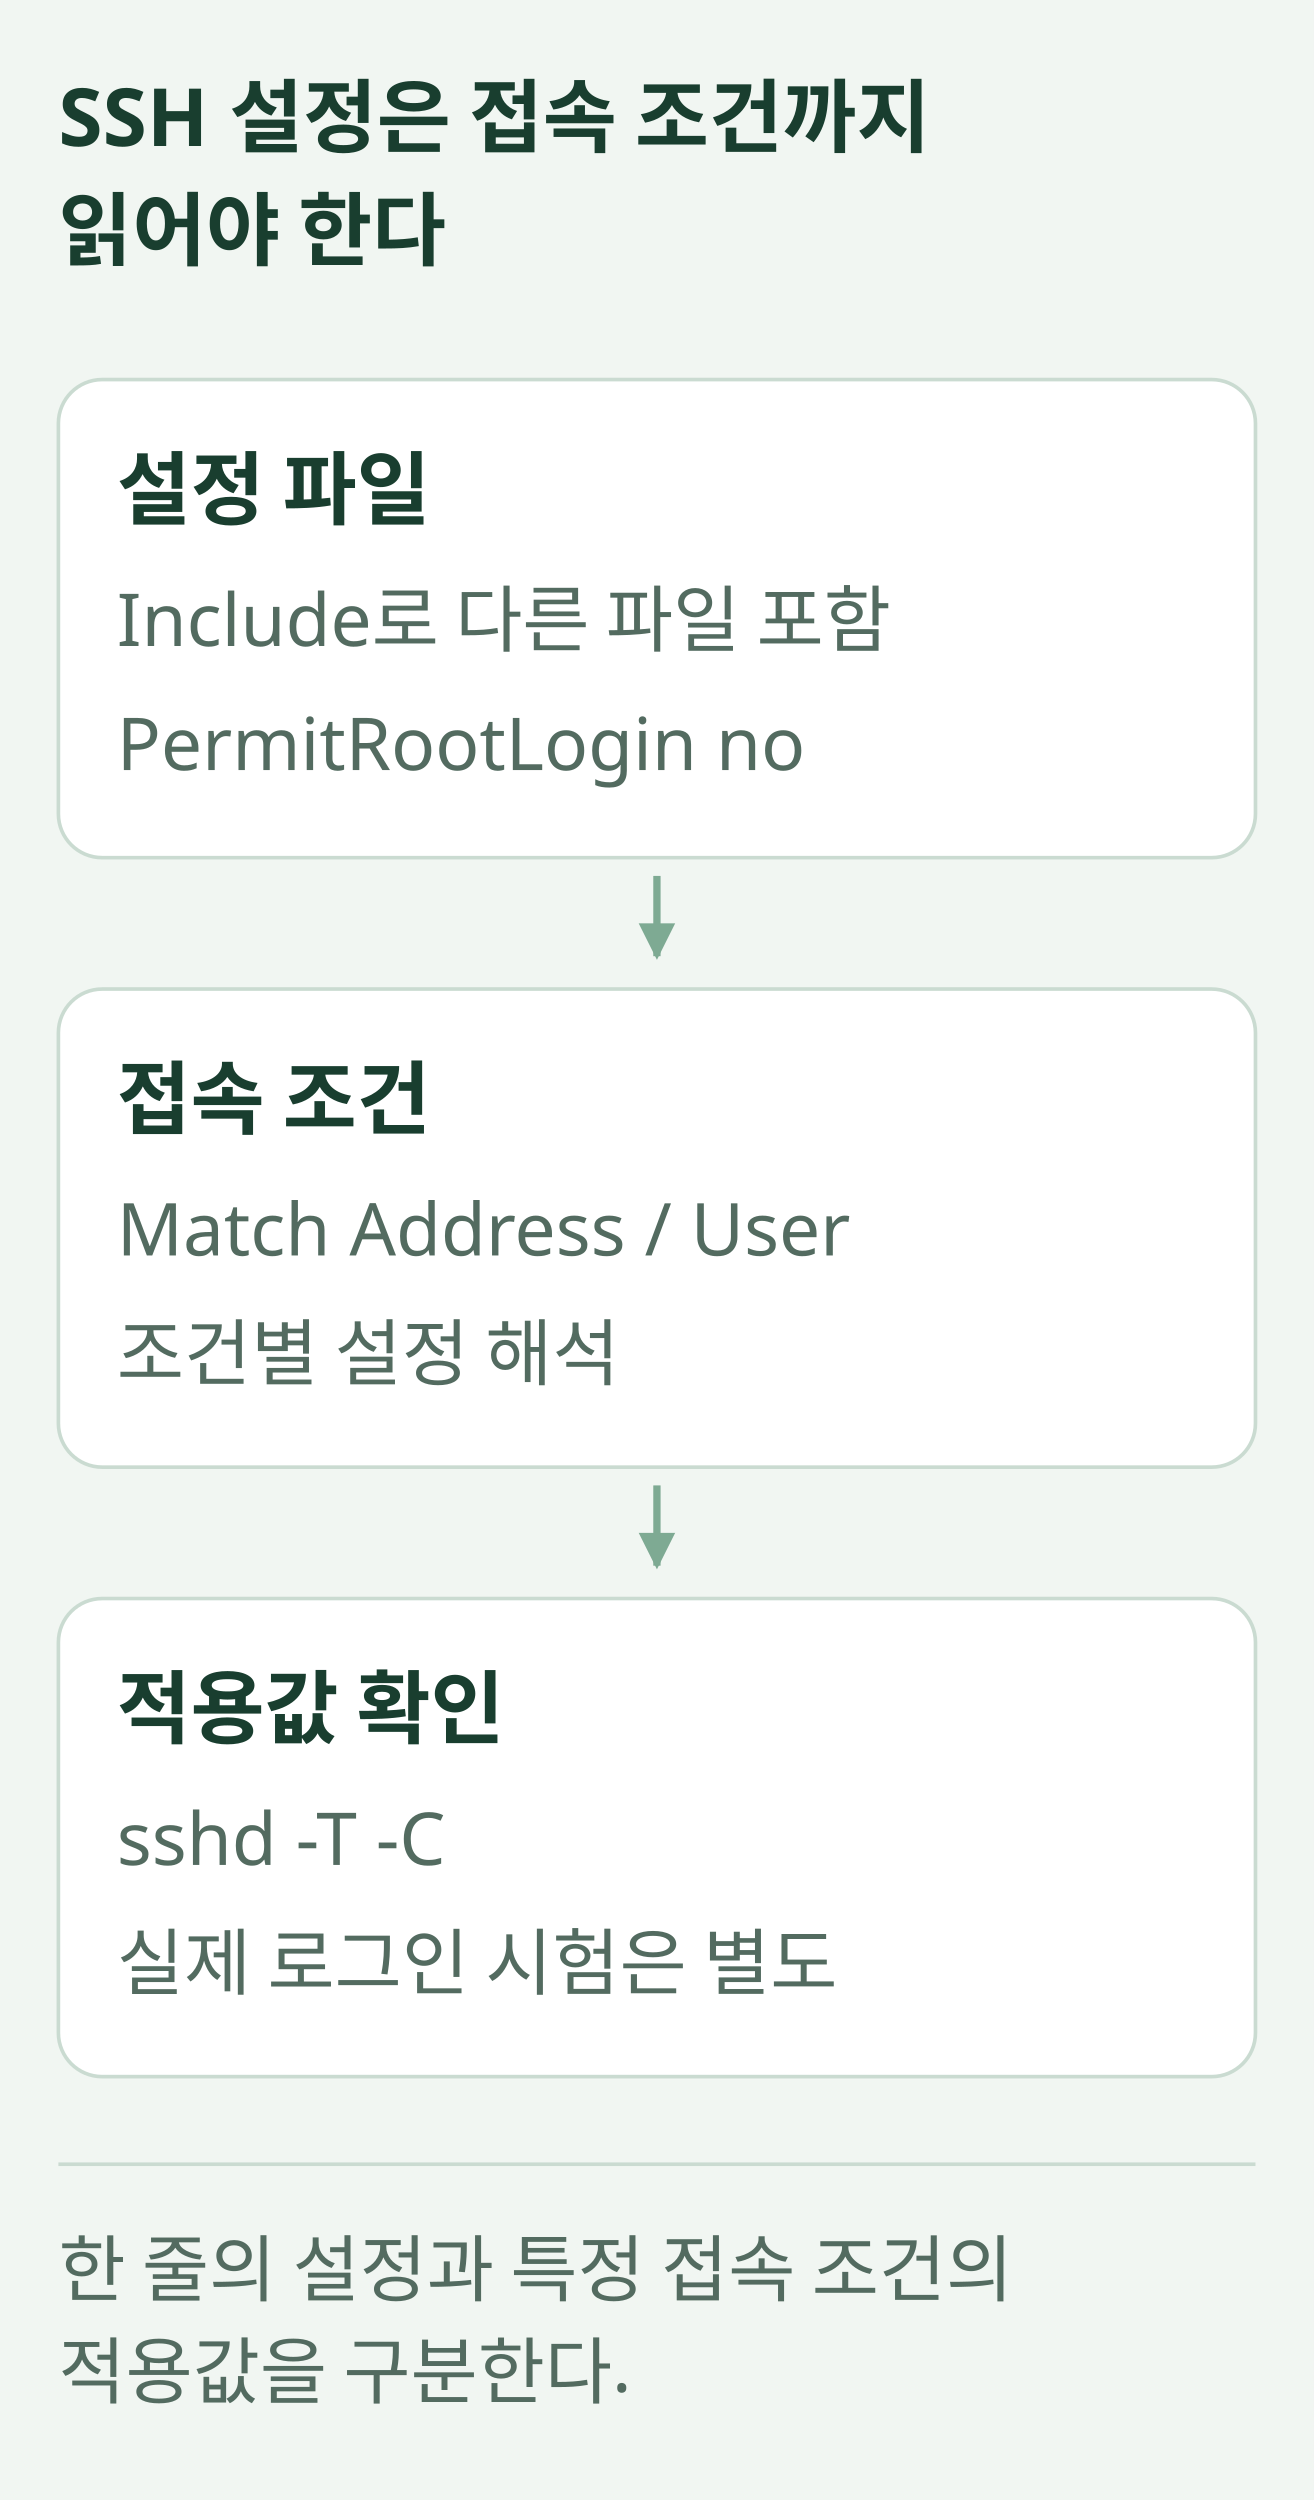
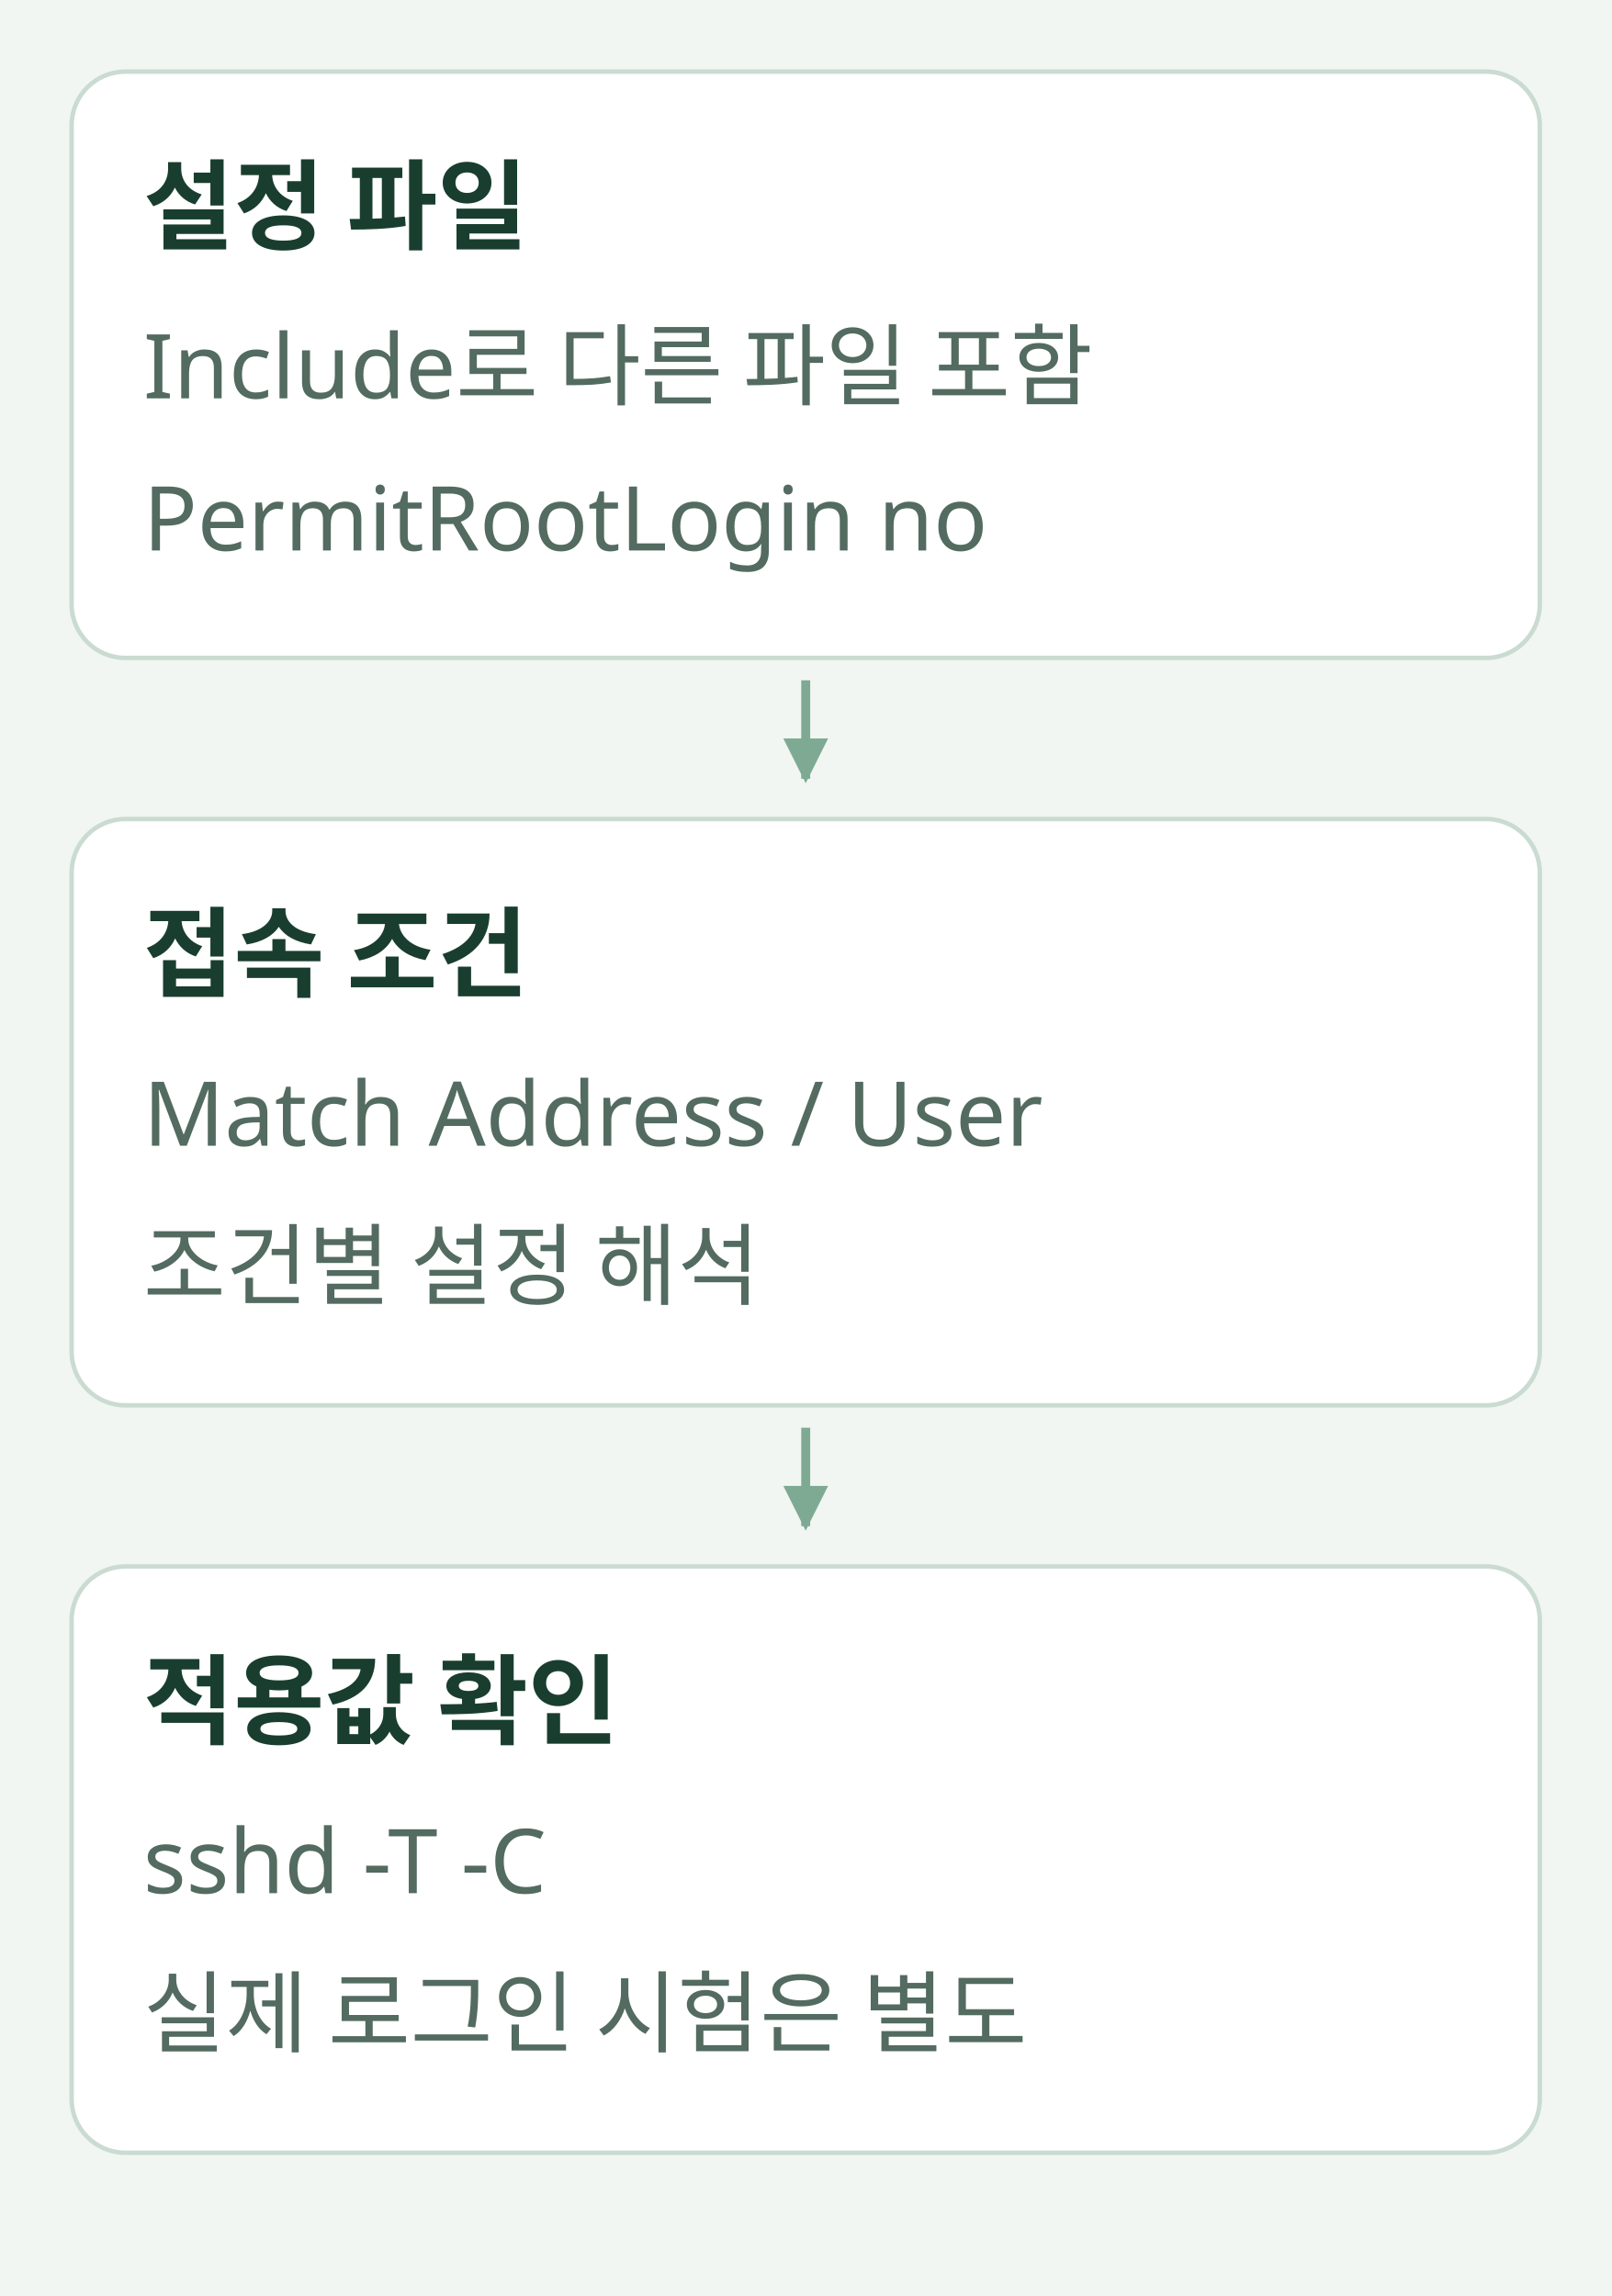
- <svg xmlns="http://www.w3.org/2000/svg" width="360" height="685" viewBox="0 0 360 685" data-diagram-kind="flow" data-layout="mobile" role="img" aria-labelledby="title desc">
+ <svg xmlns="http://www.w3.org/2000/svg" width="360" height="513" viewBox="0 0 360 513" data-diagram-kind="flow" data-layout="mobile" role="img" aria-labelledby="title desc">
  <defs>
    <marker id="arrow" viewBox="0 0 10 10" refX="9" refY="5" markerWidth="5" markerHeight="5" orient="auto-start-reverse">
      <path d="M0 0L10 5L0 10Z" fill="#7eaa93" />
    </marker>
  </defs>
-   <rect width="360" height="685" fill="#f1f6f2" />
+   <rect width="360" height="513" fill="#f1f6f2" />
  <g font-family="'Malgun Gothic','Noto Sans KR',sans-serif">
-     <text x="16" y="40" font-size="22" fill="#193e2f" font-weight="700" data-role="key">
-       <tspan x="16" dy="0">SSH 설정은 접속 조건까지</tspan>
-       <tspan x="16" dy="31">읽어야 한다</tspan>
-     </text>
-     <rect x="16" y="104" width="328" height="131" rx="12" fill="#fff" stroke="#cadbd1" />
-     <text x="32" y="142" font-size="22" fill="#193e2f" font-weight="700" data-role="key">
+     <rect x="16" y="16" width="328" height="131" rx="12" fill="#fff" stroke="#cadbd1" />
+     <text x="32" y="54" font-size="22" fill="#193e2f" font-weight="700" data-role="key">
      <tspan x="32" dy="0">설정 파일</tspan>
    </text>
-     <text x="32" y="177" font-size="20" fill="#536b60" font-weight="400">
+     <text x="32" y="89" font-size="20" fill="#536b60" font-weight="400">
      <tspan x="32" dy="0">Include로 다른 파일 포함</tspan>
    </text>
-     <text x="32" y="211" font-size="20" fill="#536b60" font-weight="400">
+     <text x="32" y="123" font-size="20" fill="#536b60" font-weight="400">
      <tspan x="32" dy="0">PermitRootLogin no</tspan>
    </text>
-     <path d="M180 240v22" fill="none" stroke="#7eaa93" stroke-width="2" marker-end="url(#arrow)" />
-     <rect x="16" y="271" width="328" height="131" rx="12" fill="#fff" stroke="#cadbd1" />
-     <text x="32" y="309" font-size="22" fill="#193e2f" font-weight="700" data-role="key">
+     <path d="M180 152v22" fill="none" stroke="#7eaa93" stroke-width="2" marker-end="url(#arrow)" />
+     <rect x="16" y="183" width="328" height="131" rx="12" fill="#fff" stroke="#cadbd1" />
+     <text x="32" y="221" font-size="22" fill="#193e2f" font-weight="700" data-role="key">
      <tspan x="32" dy="0">접속 조건</tspan>
    </text>
-     <text x="32" y="344" font-size="20" fill="#536b60" font-weight="400">
+     <text x="32" y="256" font-size="20" fill="#536b60" font-weight="400">
      <tspan x="32" dy="0">Match Address / User</tspan>
    </text>
-     <text x="32" y="378" font-size="20" fill="#536b60" font-weight="400">
+     <text x="32" y="290" font-size="20" fill="#536b60" font-weight="400">
      <tspan x="32" dy="0">조건별 설정 해석</tspan>
    </text>
-     <path d="M180 407v22" fill="none" stroke="#7eaa93" stroke-width="2" marker-end="url(#arrow)" />
-     <rect x="16" y="438" width="328" height="131" rx="12" fill="#fff" stroke="#cadbd1" />
-     <text x="32" y="476" font-size="22" fill="#193e2f" font-weight="700" data-role="key">
+     <path d="M180 319v22" fill="none" stroke="#7eaa93" stroke-width="2" marker-end="url(#arrow)" />
+     <rect x="16" y="350" width="328" height="131" rx="12" fill="#fff" stroke="#cadbd1" />
+     <text x="32" y="388" font-size="22" fill="#193e2f" font-weight="700" data-role="key">
      <tspan x="32" dy="0">적용값 확인</tspan>
    </text>
-     <text x="32" y="511" font-size="20" fill="#536b60" font-weight="400">
+     <text x="32" y="423" font-size="20" fill="#536b60" font-weight="400">
      <tspan x="32" dy="0">sshd -T -C</tspan>
    </text>
-     <text x="32" y="545" font-size="20" fill="#536b60" font-weight="400">
+     <text x="32" y="457" font-size="20" fill="#536b60" font-weight="400">
      <tspan x="32" dy="0">실제 로그인 시험은 별도</tspan>
-     </text>
-     <path d="M16 593H344" stroke="#cadbd1" />
-     <text x="16" y="629" font-size="20" fill="#536b60" font-weight="400">
-       <tspan x="16" dy="0">한 줄의 설정과 특정 접속 조건의</tspan>
-       <tspan x="16" dy="28">적용값을 구분한다.</tspan>
    </text>
  </g>
</svg>
